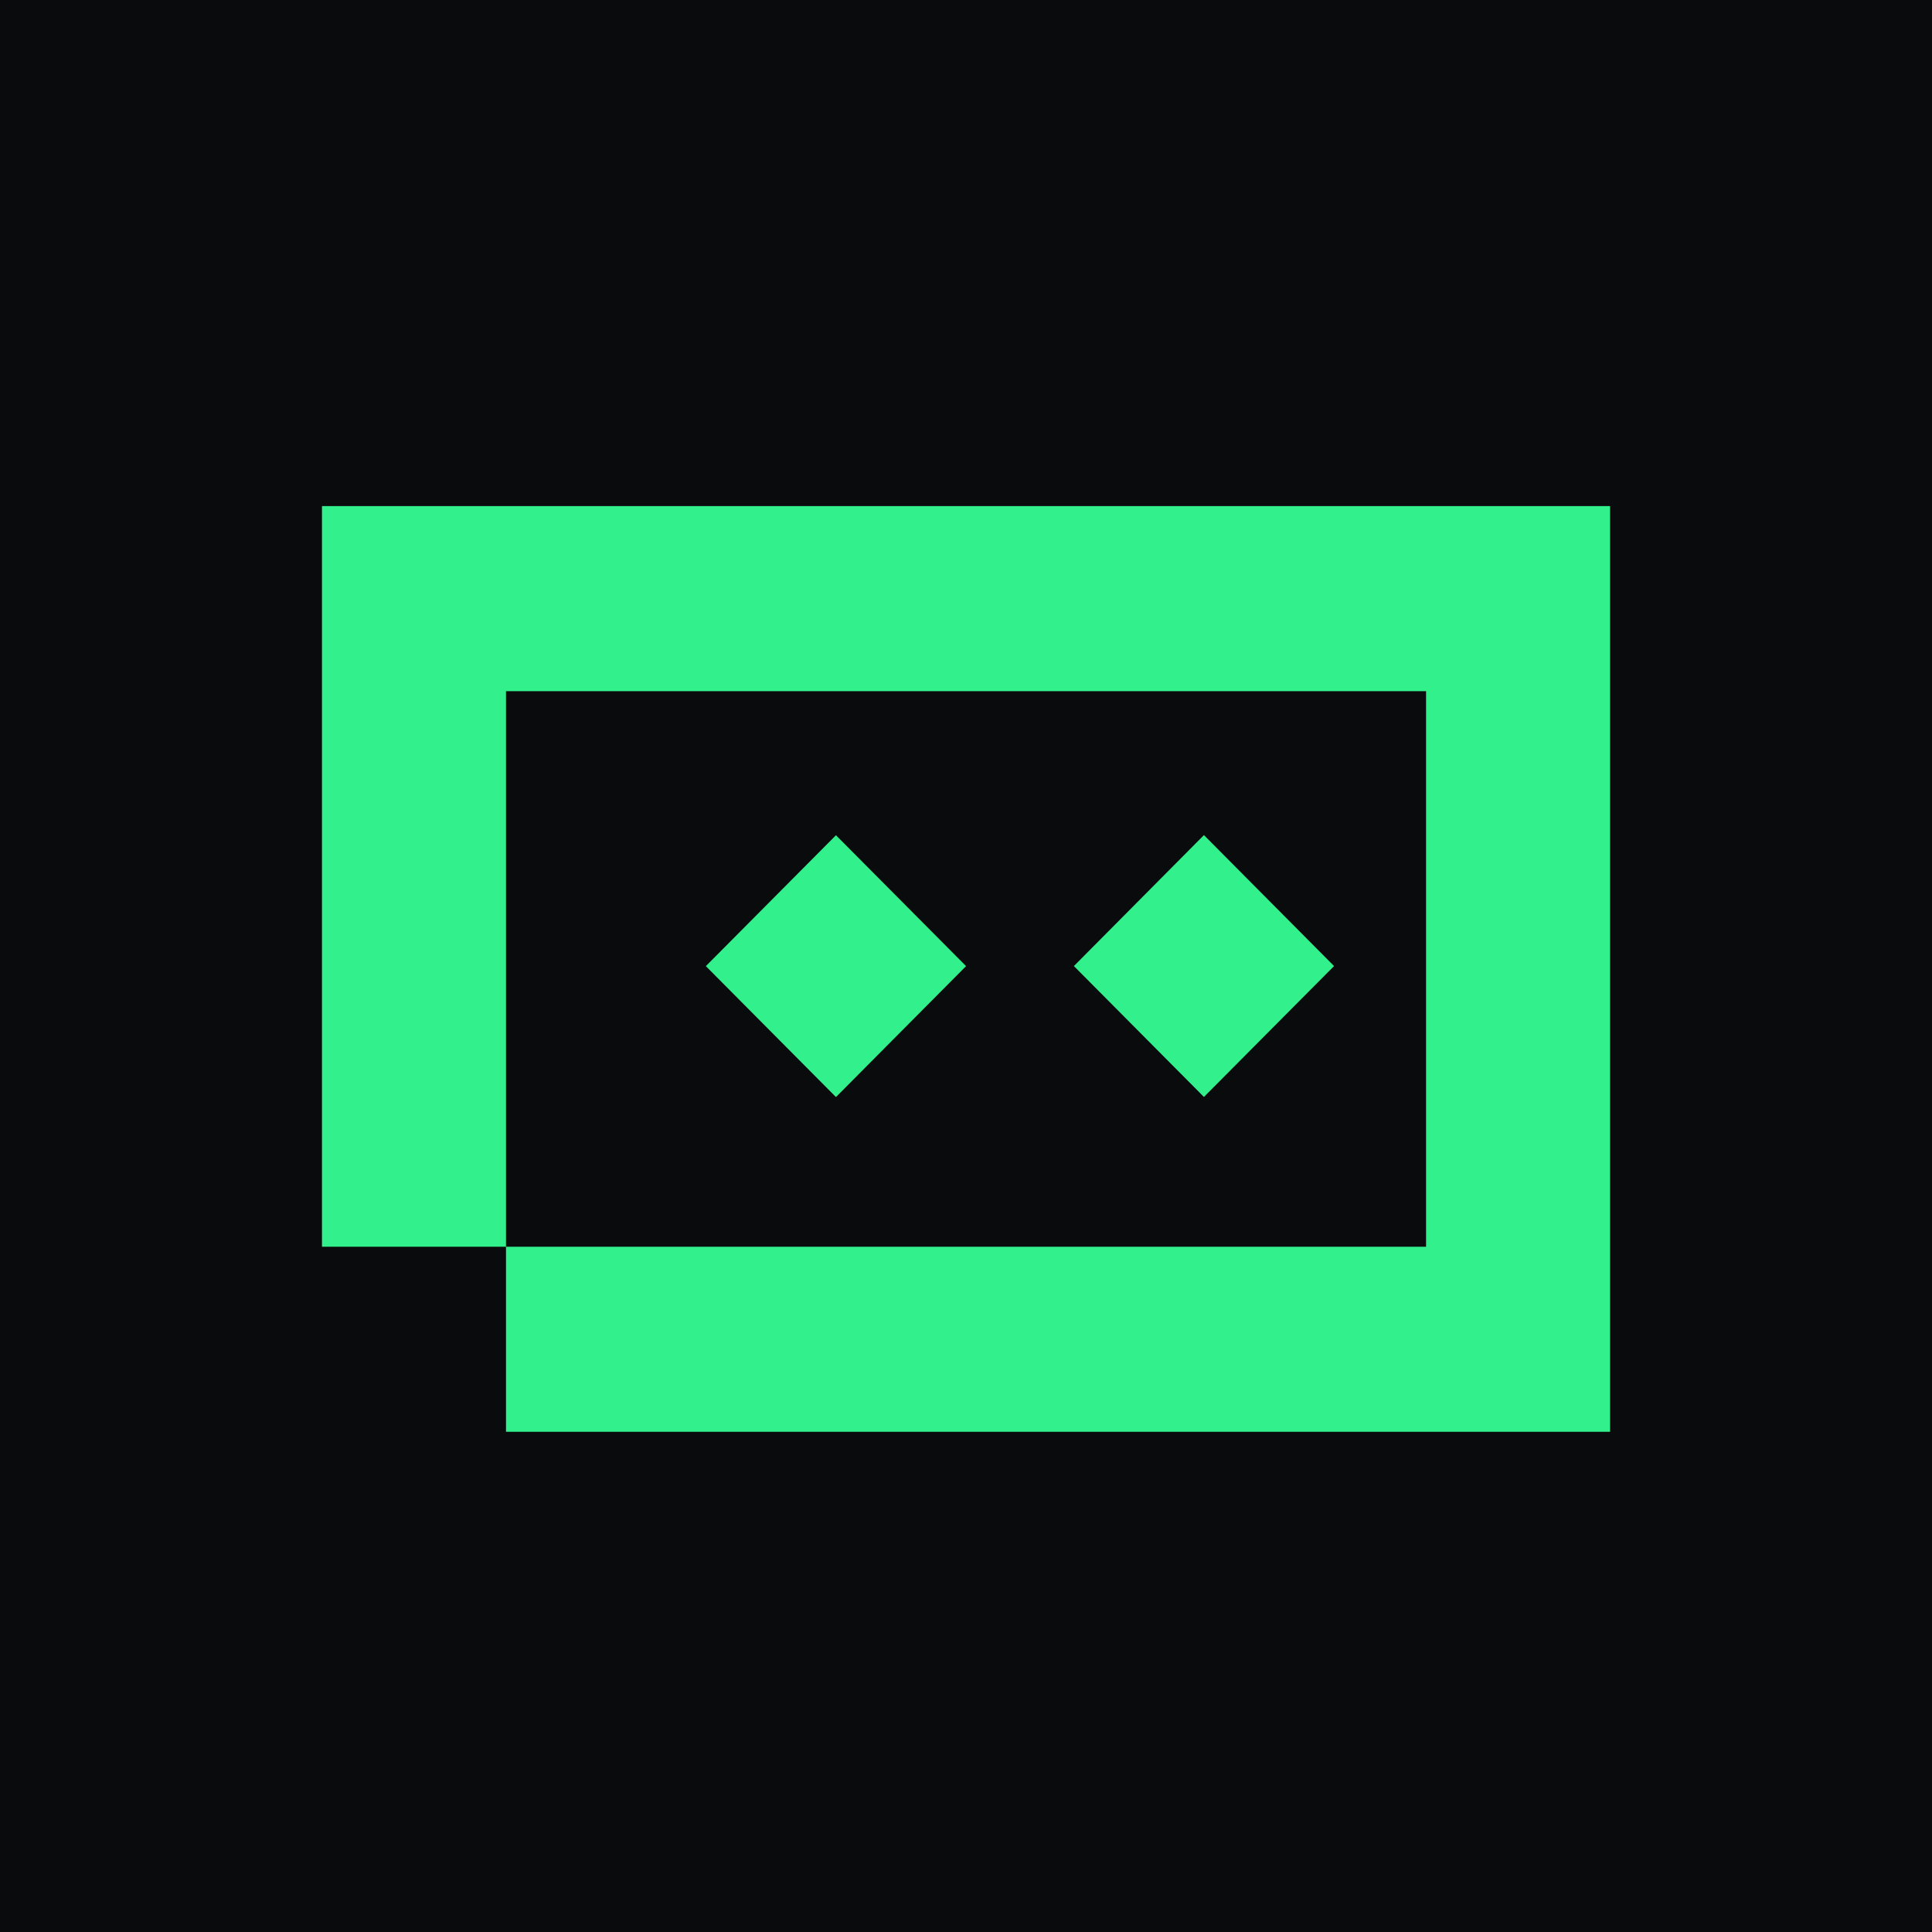
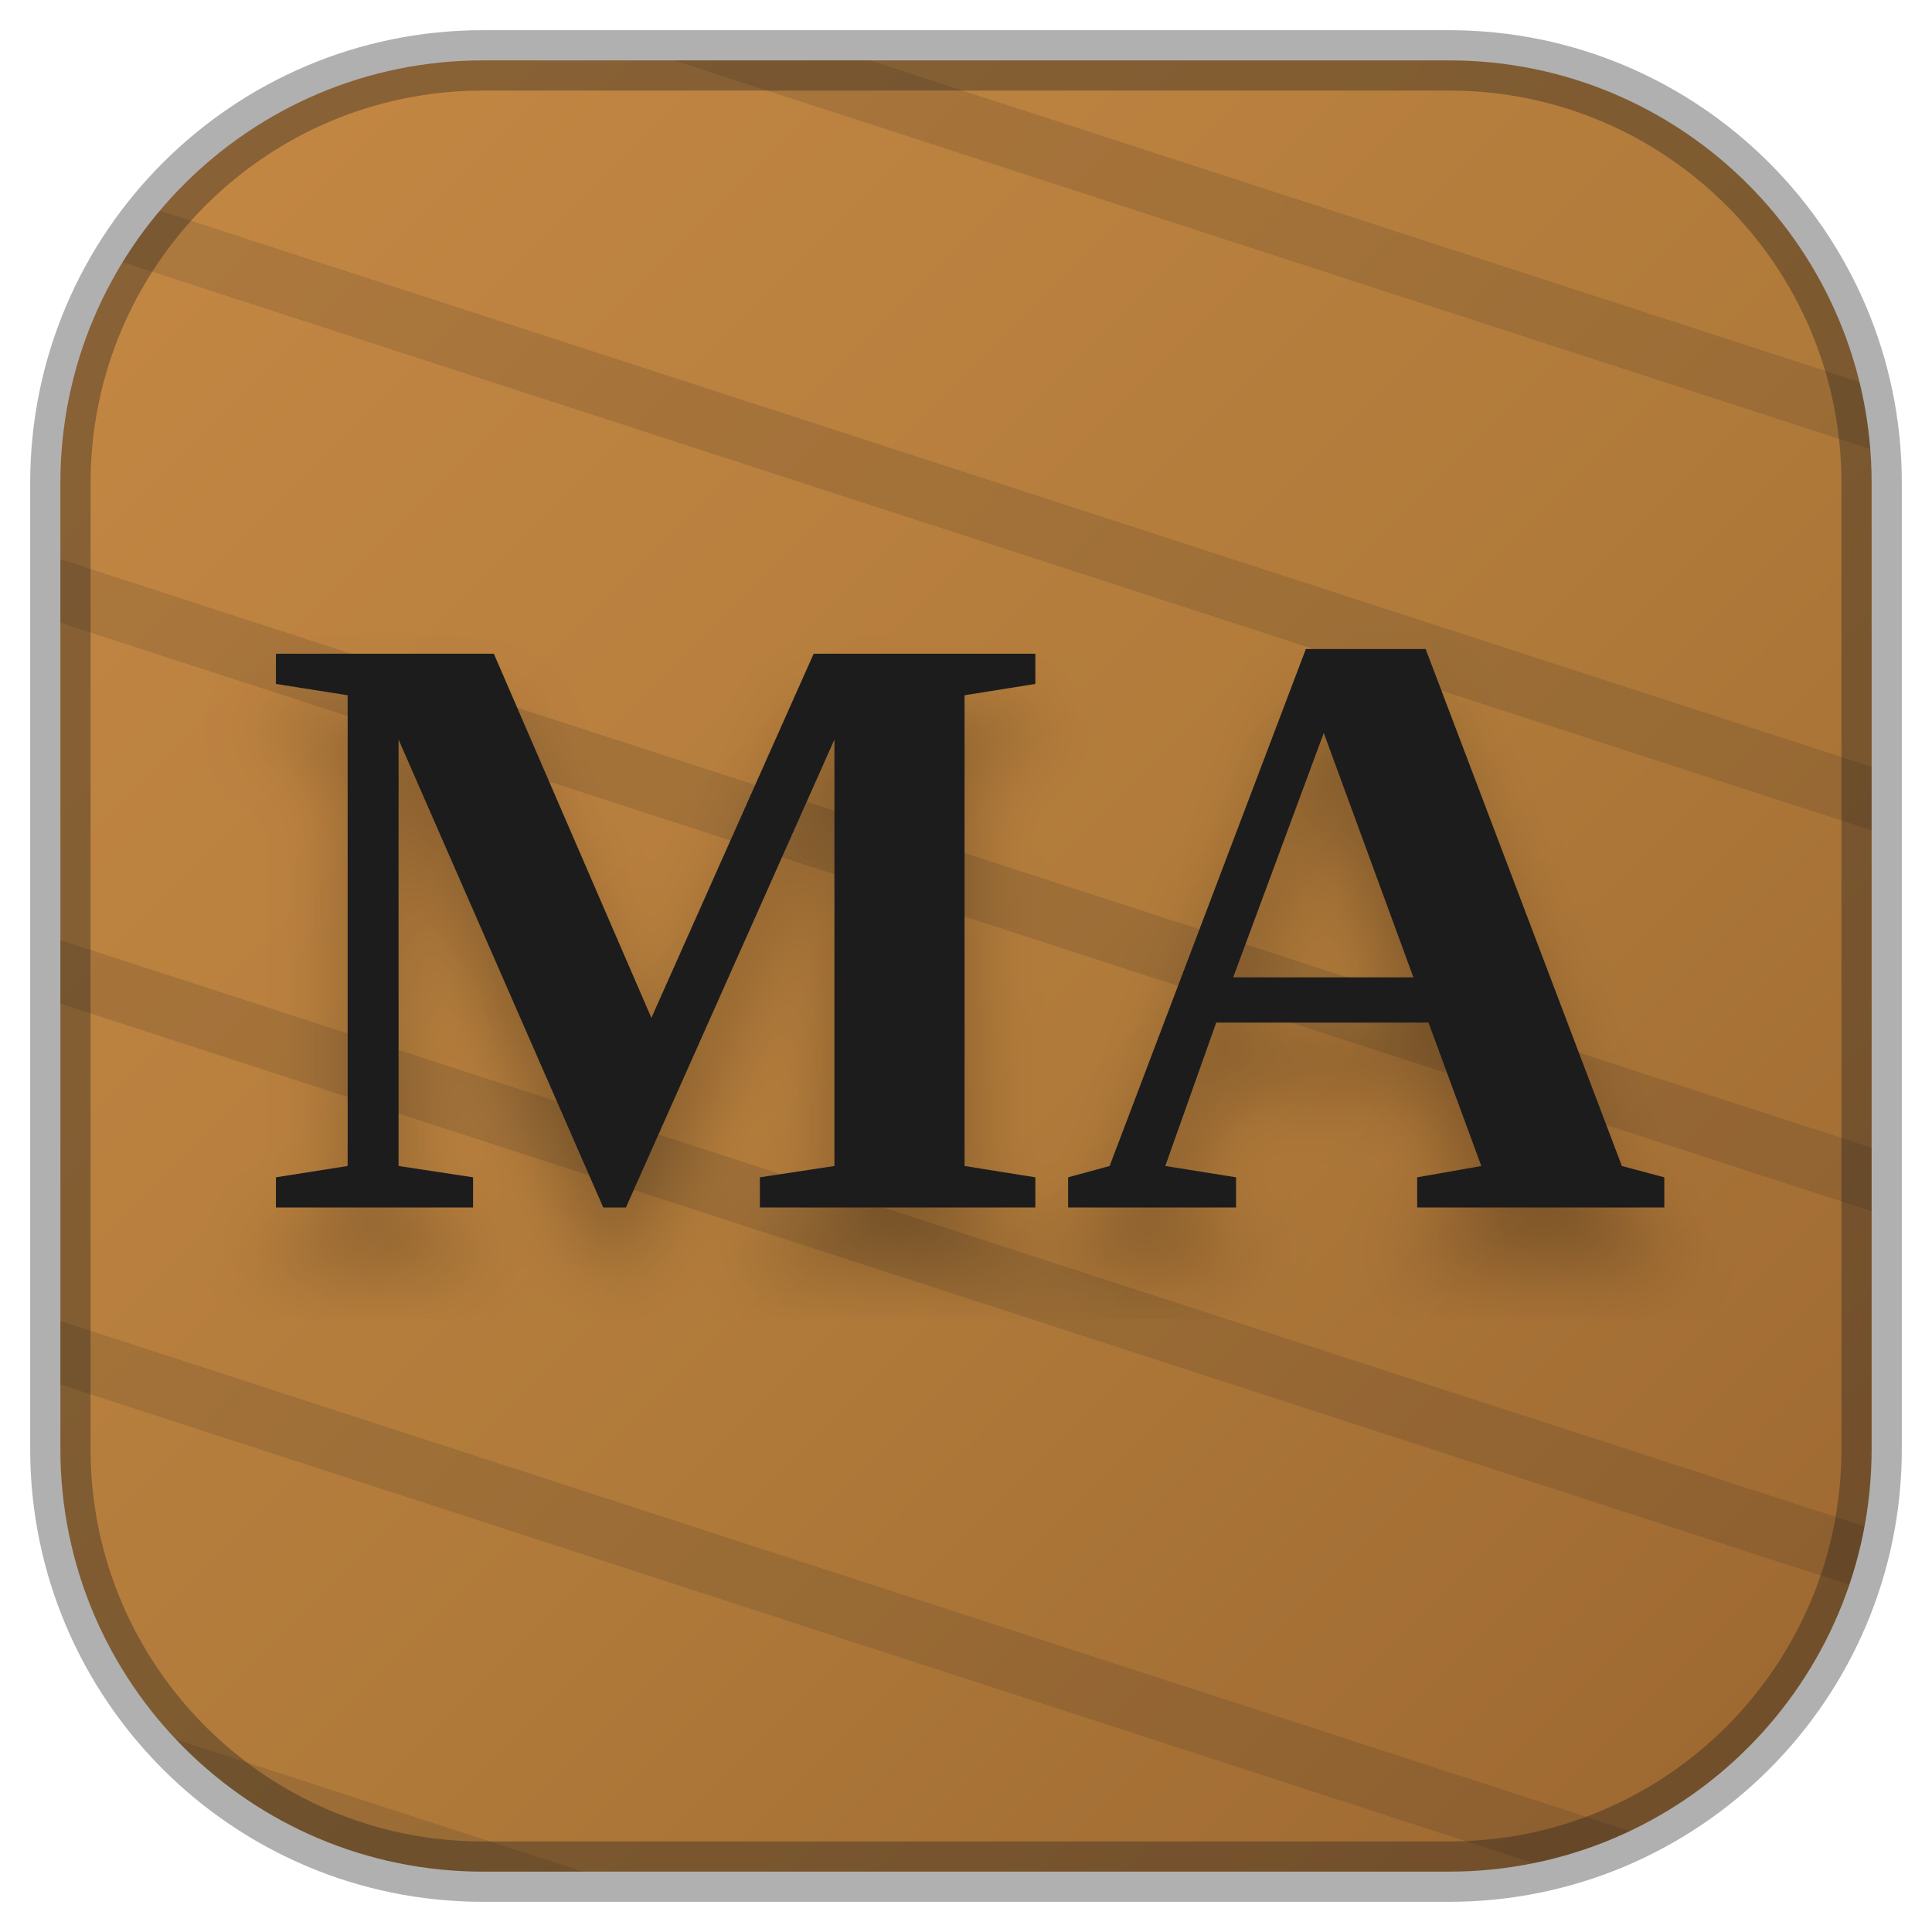
<svg xmlns="http://www.w3.org/2000/svg" width="32" height="32" viewBox="0 0 32 32" fill="none">
-   <rect width="32" height="32" fill="#0A0B0D" />
-   <path d="M26.668 23.715H8.381V20.65H5.333V8.382H26.668V23.715ZM8.381 20.65H23.62V11.448H8.381V20.65ZM16.001 16.002L13.846 18.171L11.691 16.002L13.846 13.834L16.001 16.002ZM22.096 16.001L19.941 18.169L17.787 16.001L19.941 13.832L22.096 16.001Z" fill="#32F08C" />
+   <defs>
+     <linearGradient id="wood" x1="0" y1="0" x2="32" y2="32" gradientUnits="userSpaceOnUse">
+       <stop offset="0" stop-color="#C78945" />
+       <stop offset="0.55" stop-color="#B07A3A" />
+       <stop offset="1" stop-color="#9A6530" />
+     </linearGradient>
+     <pattern id="grain" width="6" height="6" patternUnits="userSpaceOnUse" patternTransform="rotate(18)">
+       <rect width="6" height="6" fill="transparent" />
+       <path d="M0 3H6" stroke="#1F1F1F" stroke-opacity="0.14" stroke-width="1" />
+     </pattern>
+     <filter id="shadow" x="-20%" y="-20%" width="140%" height="140%" color-interpolation-filters="sRGB">
+       <feDropShadow dx="0" dy="1" stdDeviation="0.6" flood-color="#000000" flood-opacity="0.25" />
+     </filter>
+   </defs>
+   <rect x="1" y="1" width="30" height="30" rx="7" fill="url(#wood)" />
+   <rect x="1" y="1" width="30" height="30" rx="7" fill="url(#grain)" />
+   <rect x="1" y="1" width="30" height="30" rx="7" stroke="#1F1F1F" stroke-opacity="0.35" />
+   <g filter="url(#shadow)">
+     <text x="16" y="20" text-anchor="middle" font-size="14" font-weight="700" font-family="Georgia, 'Times New Roman', serif" fill="#1F1F1F">MA</text>
+   </g>
</svg>
